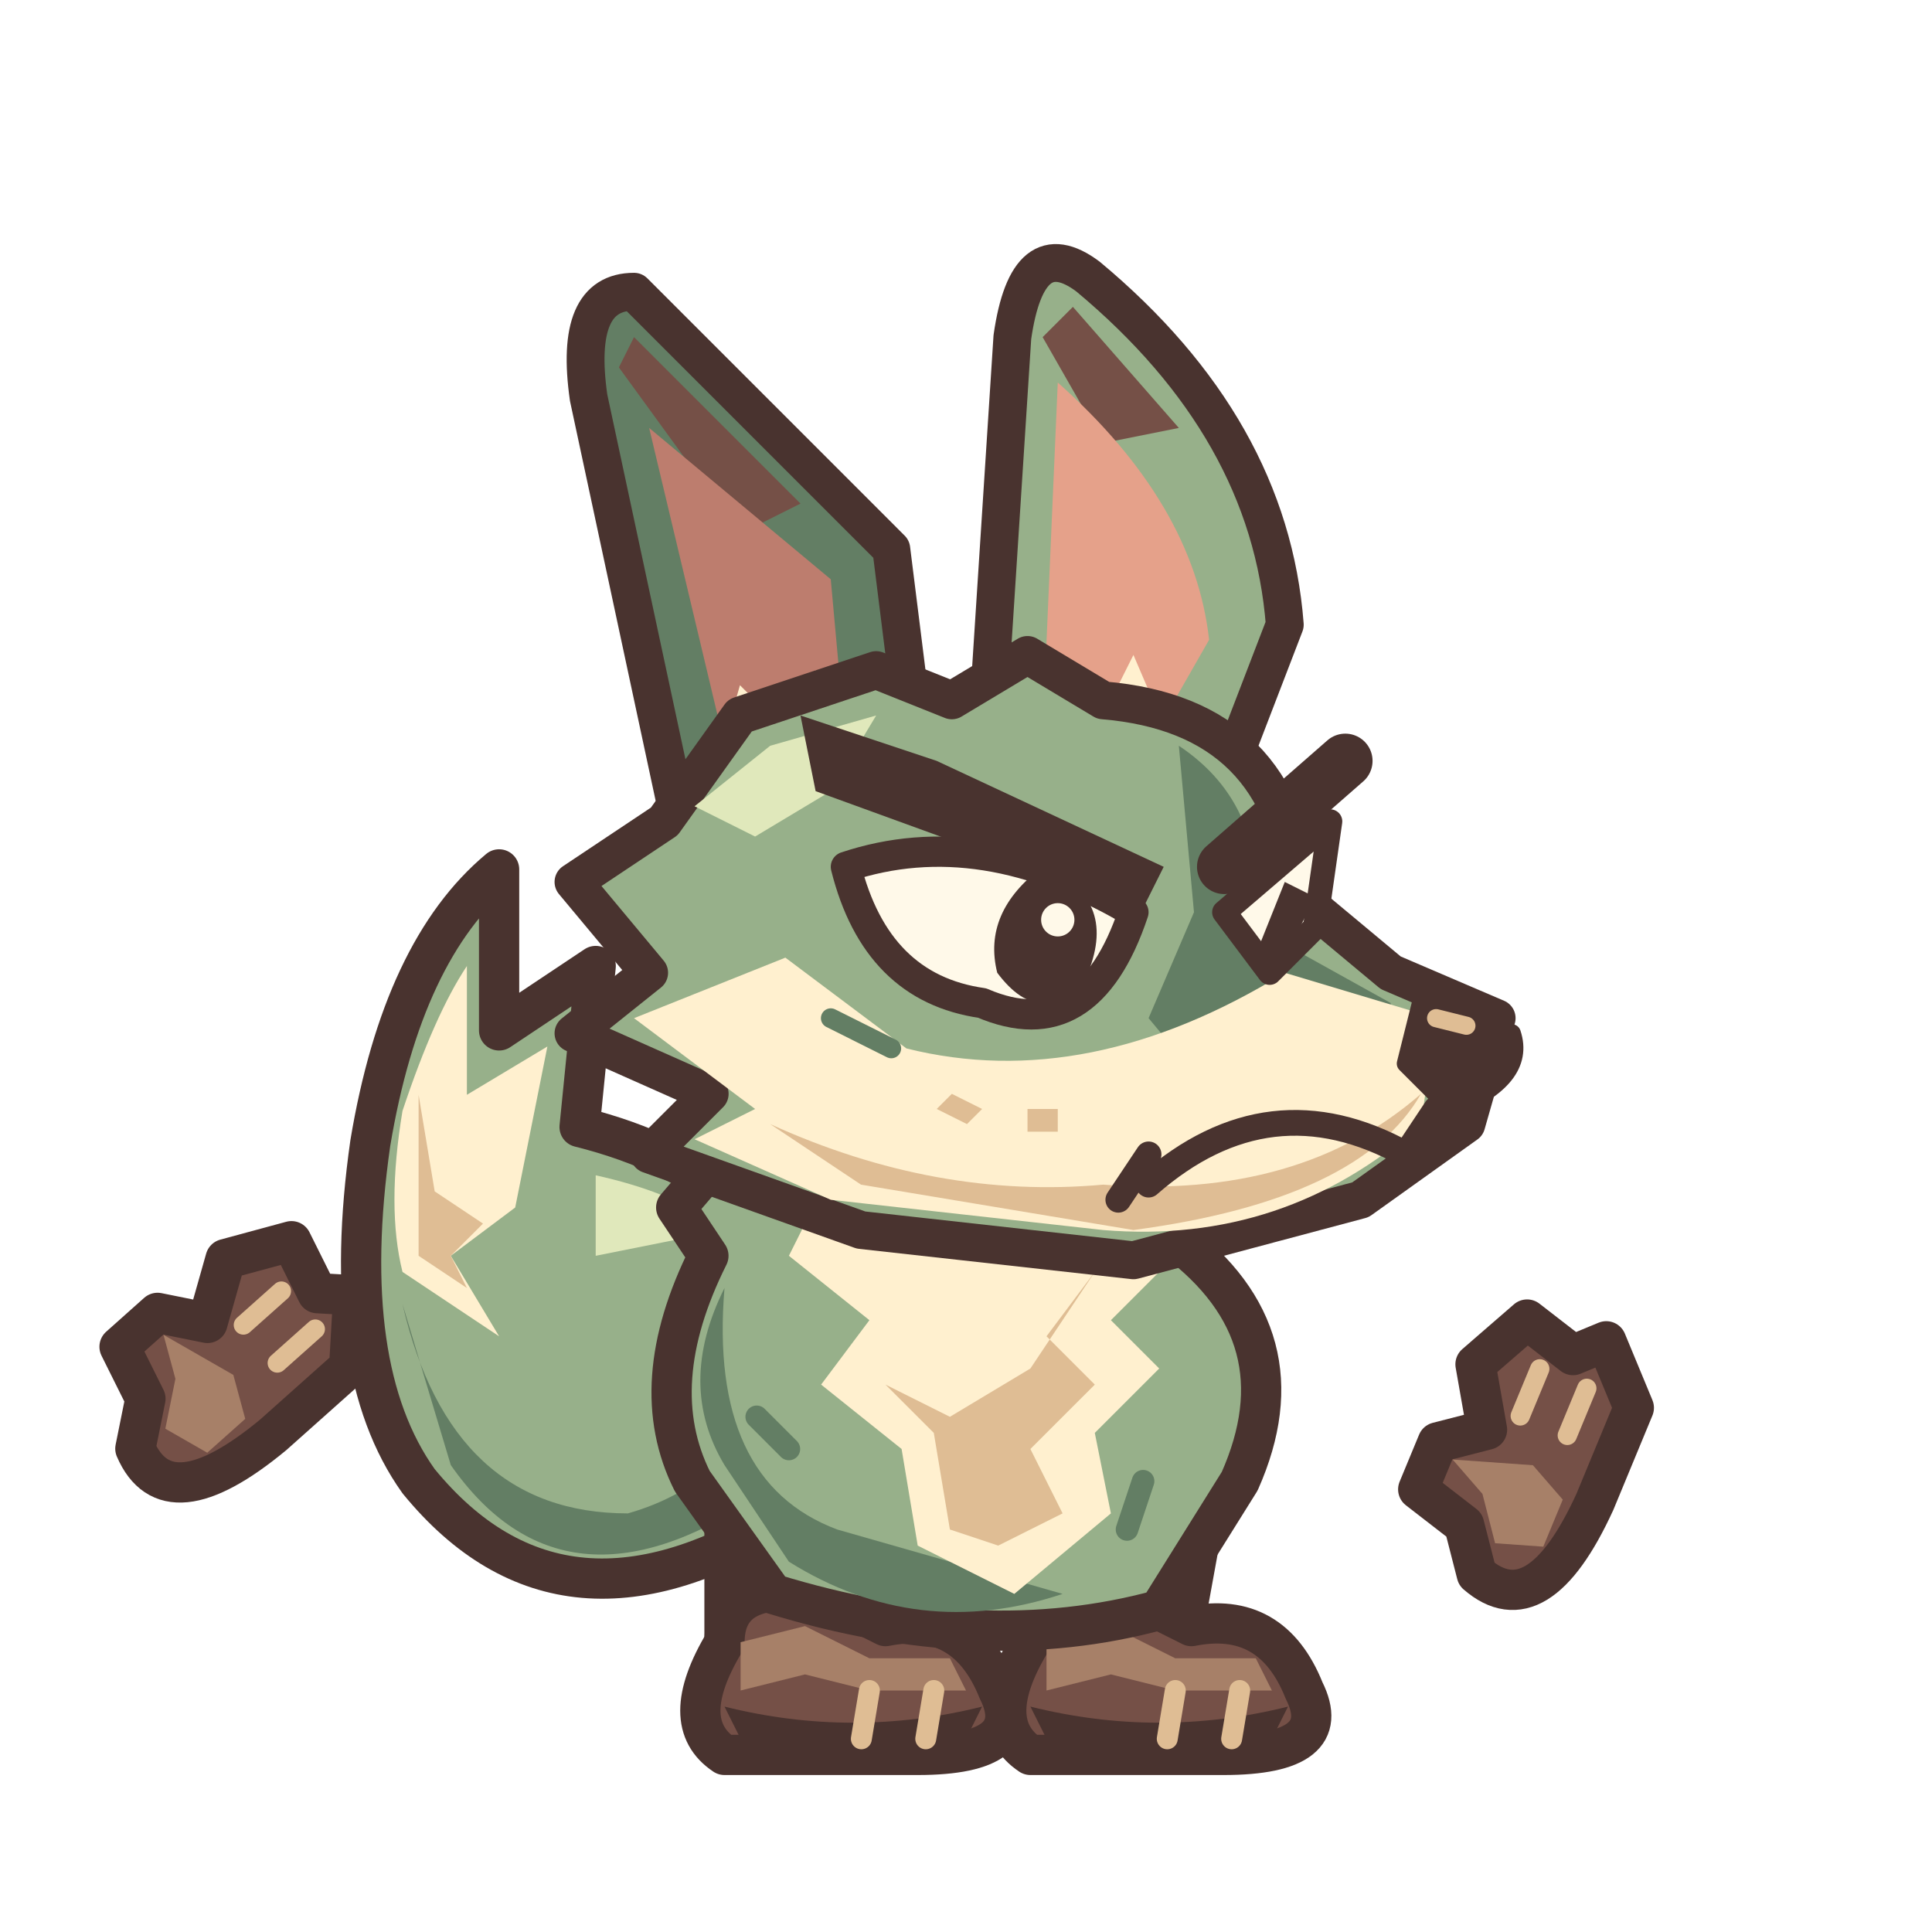
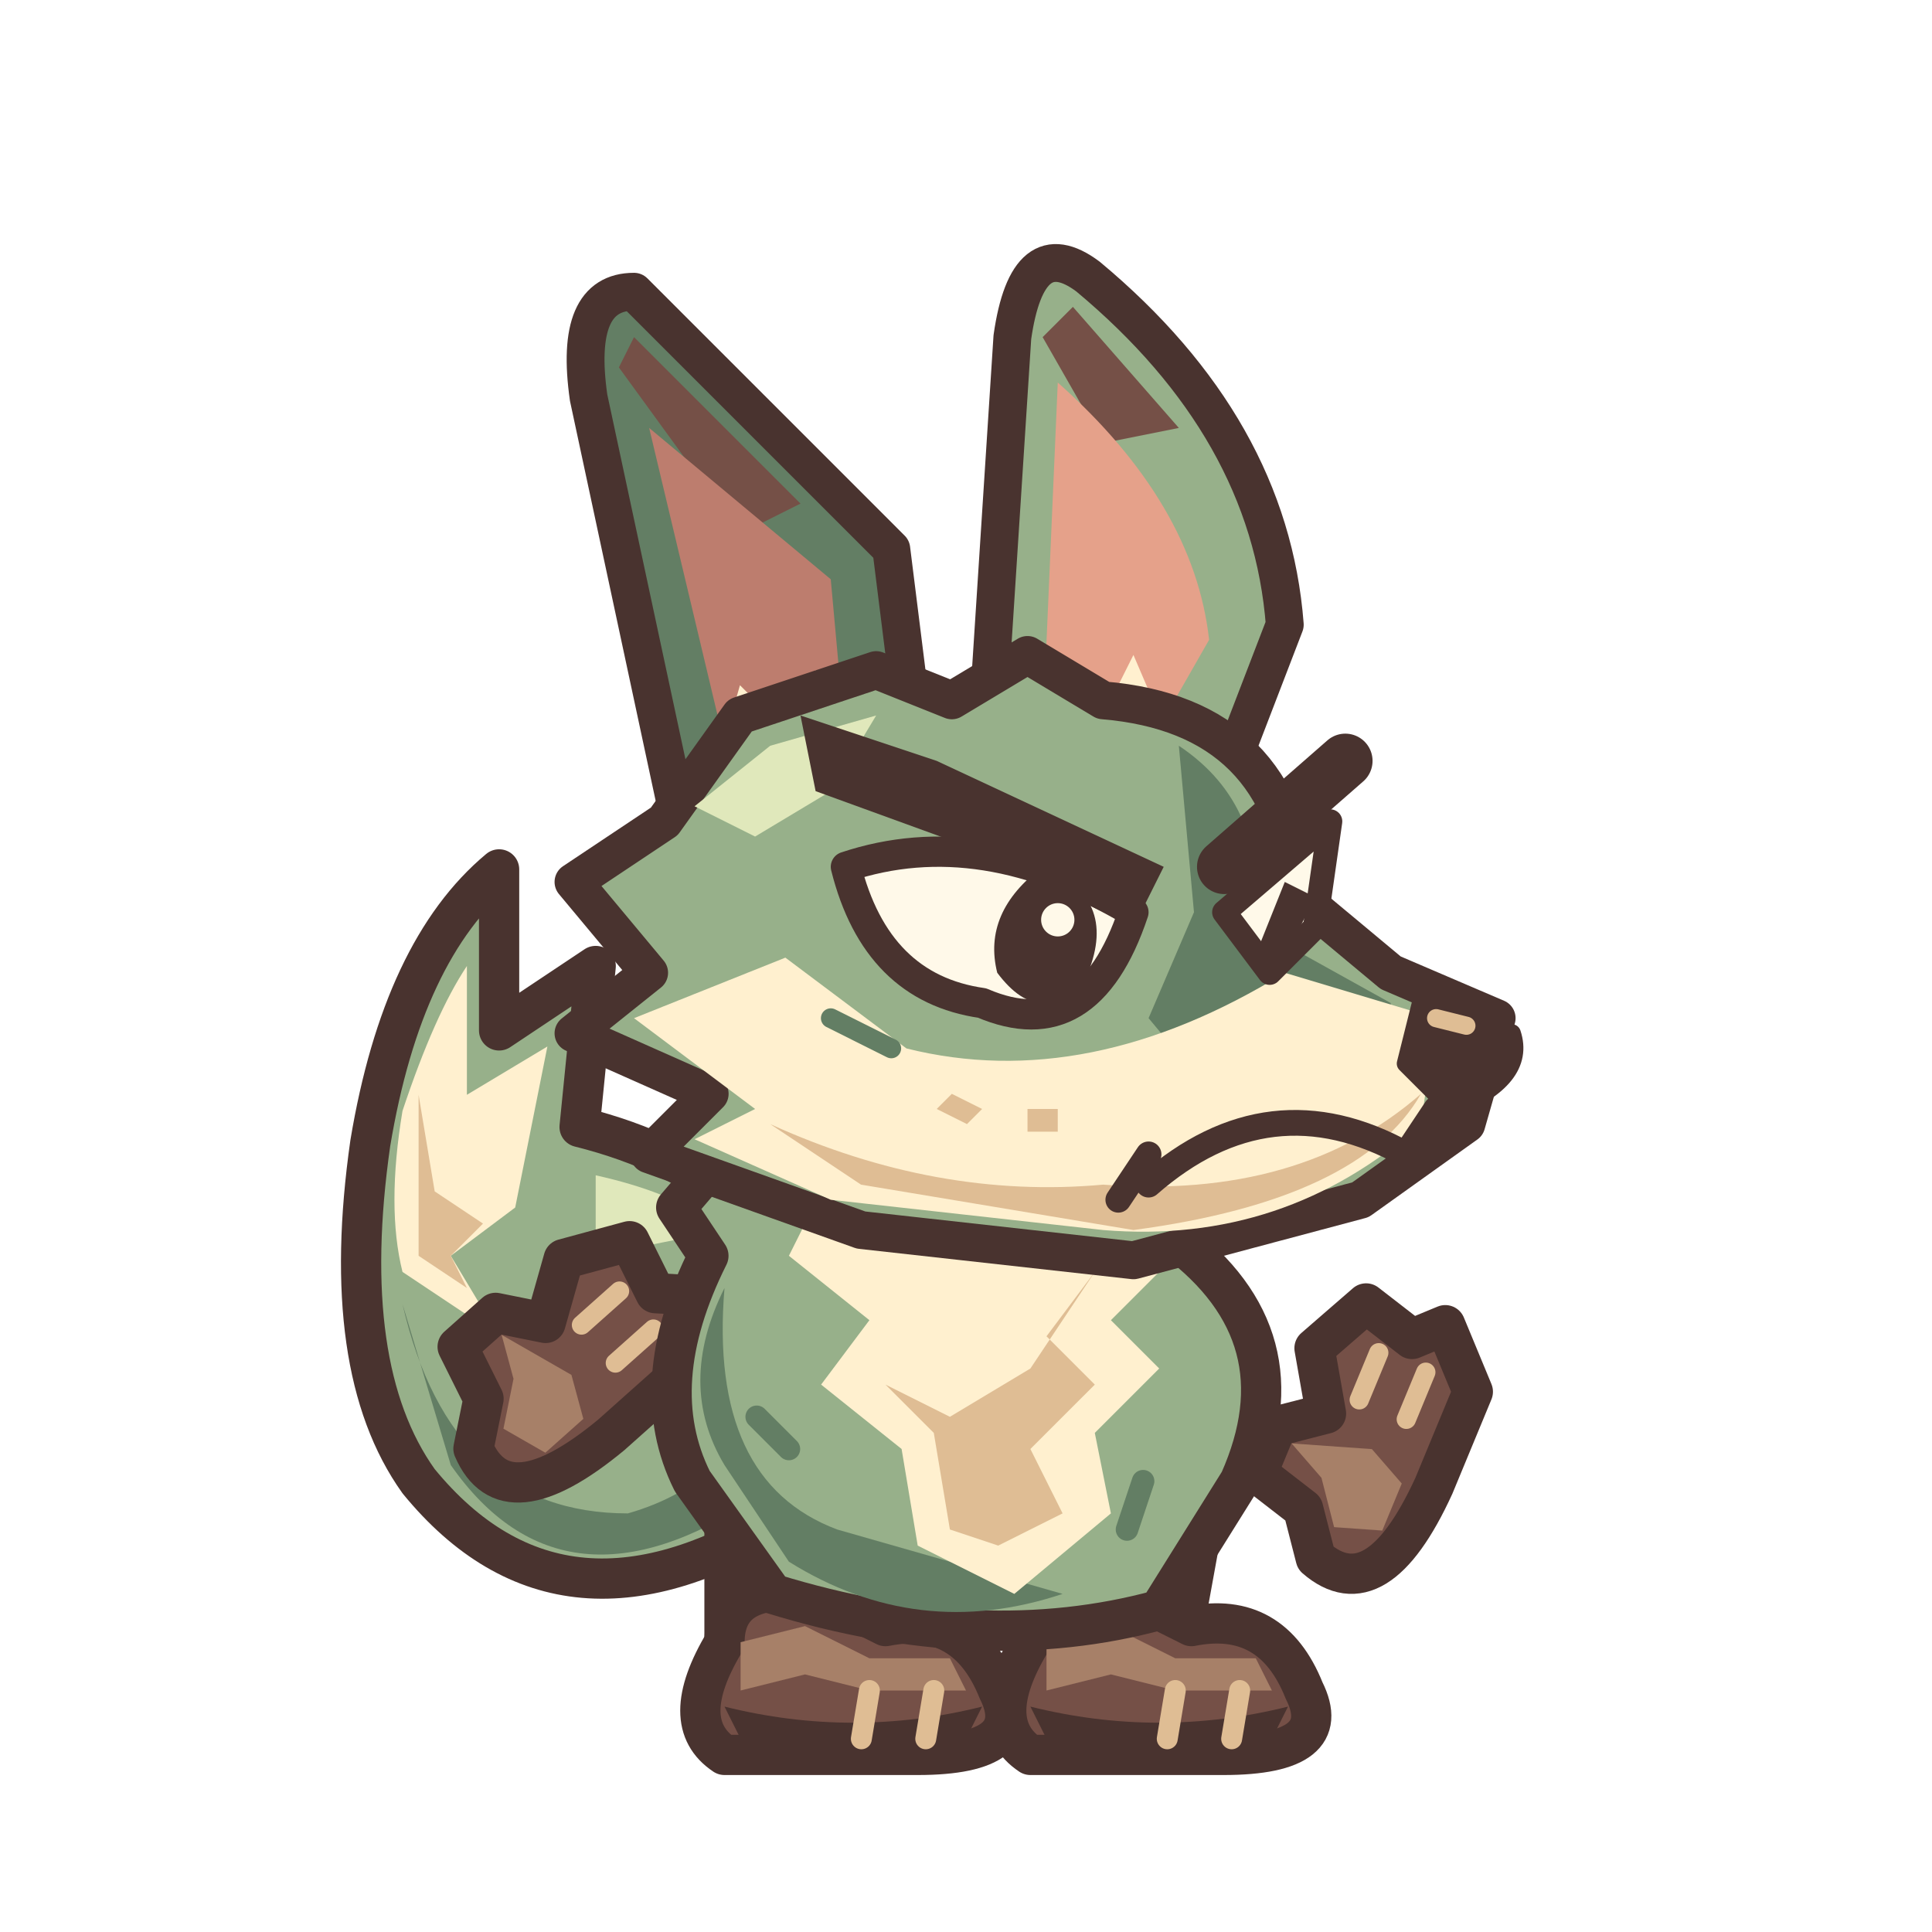
<svg xmlns="http://www.w3.org/2000/svg" viewBox="-60 -85 120 120" width="250" height="250">
  <g transform="translate(0 0)">
    <g stroke="#49332f" stroke-width="2.5" stroke-linejoin="round" stroke-linecap="round">
      <path fill="#97b08a" d="M-11 9Q-25 18-34 7Q-39 0-37-14Q-35-26-29-31L-29-21L-23-25L-24-15Q-12-12-9-2Z" />
      <path fill="#637e64" stroke="none" d="M-35-4Q-32 9-21 9Q-14 7-12 0L-13 8Q-25 16-32 6Z" />
      <path fill="#fff0cf" stroke="none" d="M-35-16Q-33-22-31-25L-31-17L-26-20L-28-10L-32-7L-29-2L-35-6Q-36-10-35-16Z" />
      <path fill="#dfbd94" stroke="none" d="M-34-17L-33-11L-30-9L-32-7L-31-5L-34-7Z" />
      <path fill="#e0e8bb" stroke="none" d="M-23-12Q-14-10-13-5L-18-8L-23-7Z" />
    </g>
  </g>
  <g transform="translate(-10 11) rotate(0)">
    <g transform="translate(0 0)">
      <g stroke="#49332f" stroke-width="2.5" stroke-linejoin="round" stroke-linecap="round">
        <path fill="#637e64" d="M-5-5Q1-8 6-3L4 8Q0 11-5 7Z" />
        <path fill="#755047" stroke="none" d="M1-3L4-1L3 7L0 8L-2 6L1 5Z" />
      </g>
    </g>
    <g transform="translate(0 7)">
      <g stroke="#49332f" stroke-width="2.5" stroke-linejoin="round" stroke-linecap="round">
        <path fill="#755047" d="M-5-1Q-5-5 1-4L5-2Q10-3 12 2Q14 6 7 6H-5Q-8 4-5-1Z" />
        <path fill="#a78068" stroke="none" d="M-4-1L0-2L4 0L9 0L10 2H4L0 1L-4 2Z" />
        <path fill="#49332f" stroke="none" d="M-5 3Q3 5 11 3L10 5H-4Z" />
        <path fill="none" stroke="#dfbd94" stroke-width="1.3" d="M4 2l-.5 3M8 2l-.5 3" />
      </g>
    </g>
  </g>
  <g transform="translate(9 11) rotate(0)">
    <g transform="translate(0 0)">
      <g stroke="#49332f" stroke-width="2.5" stroke-linejoin="round" stroke-linecap="round">
        <path fill="#97b08a" d="M-5-5Q1-8 6-3L4 8Q0 11-5 7Z" />
        <path fill="#637e64" stroke="none" d="M1-3L4-1L3 7L0 8L-2 6L1 5Z" />
      </g>
    </g>
    <g transform="translate(0 7)">
      <g stroke="#49332f" stroke-width="2.5" stroke-linejoin="round" stroke-linecap="round">
        <path fill="#755047" d="M-5-1Q-5-5 1-4L5-2Q10-3 12 2Q14 6 7 6H-5Q-8 4-5-1Z" />
        <path fill="#a78068" stroke="none" d="M-4-1L0-2L4 0L9 0L10 2H4L0 1L-4 2Z" />
        <path fill="#49332f" stroke="none" d="M-5 3Q3 5 11 3L10 5H-4Z" />
        <path fill="none" stroke="#dfbd94" stroke-width="1.3" d="M4 2l-.5 3M8 2l-.5 3" />
      </g>
    </g>
  </g>
-   <g transform="translate(-47 3) rotate(-60.16057)">
+   <g transform="translate(-26 3) rotate(-60.16057)">
    <g transform="translate(0 0)">
      <g stroke="#49332f" stroke-width="2.5" stroke-linejoin="round" stroke-linecap="round">
        <path fill="#755047" d="M-4-3L-1-4L1-7L4-6L5-3L9-4L12-1L10 2L11 4L7 6L1 4Q-7 1-4-3Z" />
        <path fill="#a78068" stroke="none" d="M-2-2L1-3L3-5L3 0L1 2L-2 1Z" />
        <path fill="none" stroke="#dfbd94" stroke-width="1.2" d="M6-1l3 1M5 2l3 1" />
      </g>
    </g>
  </g>
  <g transform="translate(0 0)">
    <g stroke="#49332f" stroke-width="2.5" stroke-linejoin="round" stroke-linecap="round">
      <path fill="#97b08a" d="M-12-17L-5-20L2-17L8-19L14-13L13-8Q21-2 17 7L12 15Q1 18-12 14L-17 7Q-20 1-16-7L-18-10Z" />
      <path fill="#637e64" stroke="none" d="M-15-5Q-16 7-8 10L6 14Q-3 17-11 12L-15 6Q-18 1-15-5Z" />
      <path fill="#fff0cf" stroke="none" d="M-8-13L-3-15L1-11L7-15L8-9L13-7L9-3L12 0L8 4L9 9L3 14L-3 11L-4 5L-9 1L-6-3L-11-7Z" />
      <path fill="#dfbd94" stroke="none" d="M8-6L5-2L8 1L4 5L6 9L2 11L-1 10L-2 4L-5 1L-1 3L4 0Z" />
      <path fill="none" stroke="#637e64" stroke-width="1.4" d="M-13 3l2 2m22 2-1 3" />
    </g>
  </g>
-   <g transform="translate(35 9) rotate(-85.94367)">
+   <g transform="translate(25 8) rotate(-85.94367)">
    <g transform="translate(0 0)">
      <g stroke="#49332f" stroke-width="2.5" stroke-linejoin="round" stroke-linecap="round">
        <path fill="#755047" d="M-4-3L-1-4L1-7L4-6L5-3L9-4L12-1L10 2L11 4L7 6L1 4Q-7 1-4-3Z" />
        <path fill="#a78068" stroke="none" d="M-2-2L1-3L3-5L3 0L1 2L-2 1Z" />
        <path fill="none" stroke="#dfbd94" stroke-width="1.2" d="M6-1l3 1M5 2l3 1" />
      </g>
    </g>
  </g>
  <g transform="translate(1 -18) scale(0.94)">
    <g transform="translate(-13 -23)">
      <g stroke="#49332f" stroke-width="2.5" stroke-linejoin="round" stroke-linecap="round">
        <path fill="#637e64" d="M-7 6L-13-22Q-14-29-10-29L7-12L9 4Z" />
        <path fill="#755047" stroke="none" d="M-11-24L-10-26L1-15L-3-13Z" />
        <path fill="#bd7d6e" stroke="none" d="M-4 1L-9-20L3-10L4 1Z" />
        <path fill="#fff0cf" stroke="none" d="M-5 4L-3-3L0 0L2-4L5 3Z" />
      </g>
    </g>
    <g transform="translate(8 -24)">
      <g stroke="#49332f" stroke-width="2.5" stroke-linejoin="round" stroke-linecap="round">
        <path fill="#97b08a" d="M-8 6L-6-25Q-5-32-1-29Q11-19 12-6L7 7Z" />
        <path fill="#755047" stroke="none" d="M-4-25L-2-27L5-19L0-18Z" />
        <path fill="#e5a18a" stroke="none" d="M-4 1L-3-22Q6-14 7-5L3 2Z" />
        <path fill="#fff0cf" stroke="none" d="M-5 4L-3-3L0 0L2-4L5 3Z" />
      </g>
    </g>
    <g transform="translate(0 0)">
      <g stroke="#49332f" stroke-width="2.5" stroke-linejoin="round" stroke-linecap="round">
        <path fill="#97b08a" d="M-21-17L-16-24L-7-27L-2-25L3-28L8-25Q20-24 21-12L27-7L34-4L32 3L25 8L10 12L-8 10L-22 5L-18 1L-27-3L-22-7L-27-13Z" />
        <path fill="#637e64" stroke="none" d="M13-22Q19-18 18-10L27-5L27 0L16 2L11-4L14-11Z" />
        <path fill="#e0e8bb" stroke="none" d="M-19-18L-14-22L-7-24L-10-19L-15-16Z" />
        <path fill="#fff0cf" stroke="none" d="M-23-4L-13-8L-5-2Q7 1 20-7L30-4L29 3Q20 11 8 10L-10 8L-19 4L-15 2Z" />
        <path fill="#dfbd94" stroke="none" d="M-14 3Q-3 8 8 7Q21 8 29 1Q25 8 10 10L-8 7Z" />
        <path fill="#49332f" stroke-width="1.2" d="M29-5L35-3Q36 0 31 2L28-1Z" />
        <path fill="none" stroke="#dfbd94" stroke-width="1.2" d="M30-4l2 .5" />
        <path fill="none" stroke-width="1.7" d="M30 2L28 5Q19 0 11 7M11 5l-2 3" />
        <path fill="#dfbd94" stroke="none" d="M-2 1l2 1-1 1-2-1Zm5 1h2v1.5H3Z" />
      </g>
    </g>
    <g transform="translate(0 0)">
      <g stroke="#49332f" stroke-width="2.5" stroke-linejoin="round" stroke-linecap="round">
        <path fill="#fff9e9" stroke-width="1.6" d="M16-11L23-17L22-10L19-7Z" />
        <path fill="#49332f" stroke="none" d="M20-13L22-12L20-8L18-8Z" />
        <path fill="#fff9e9" stroke-width="2" d="M-9-14Q0-17 10-11Q7-2 0-5Q-7-6-9-14Z" />
        <path fill="#49332f" stroke="none" d="M4-14Q9-12 7-7Q4-3 1-7Q0-11 4-14Z" />
        <circle fill="#fff9e9" stroke="none" cx="5" cy="-10.5" r="1.1" />
        <path fill="#49332f" stroke="none" d="M-12-24L-3-21L12-14L10-10L0-15L-11-19Z" />
        <path fill="none" stroke-width="3.6" d="M16-14l8-7" />
        <path fill="none" stroke="#637e64" stroke-width="1.3" d="M-10-4l4 2" />
      </g>
    </g>
  </g>
</svg>
